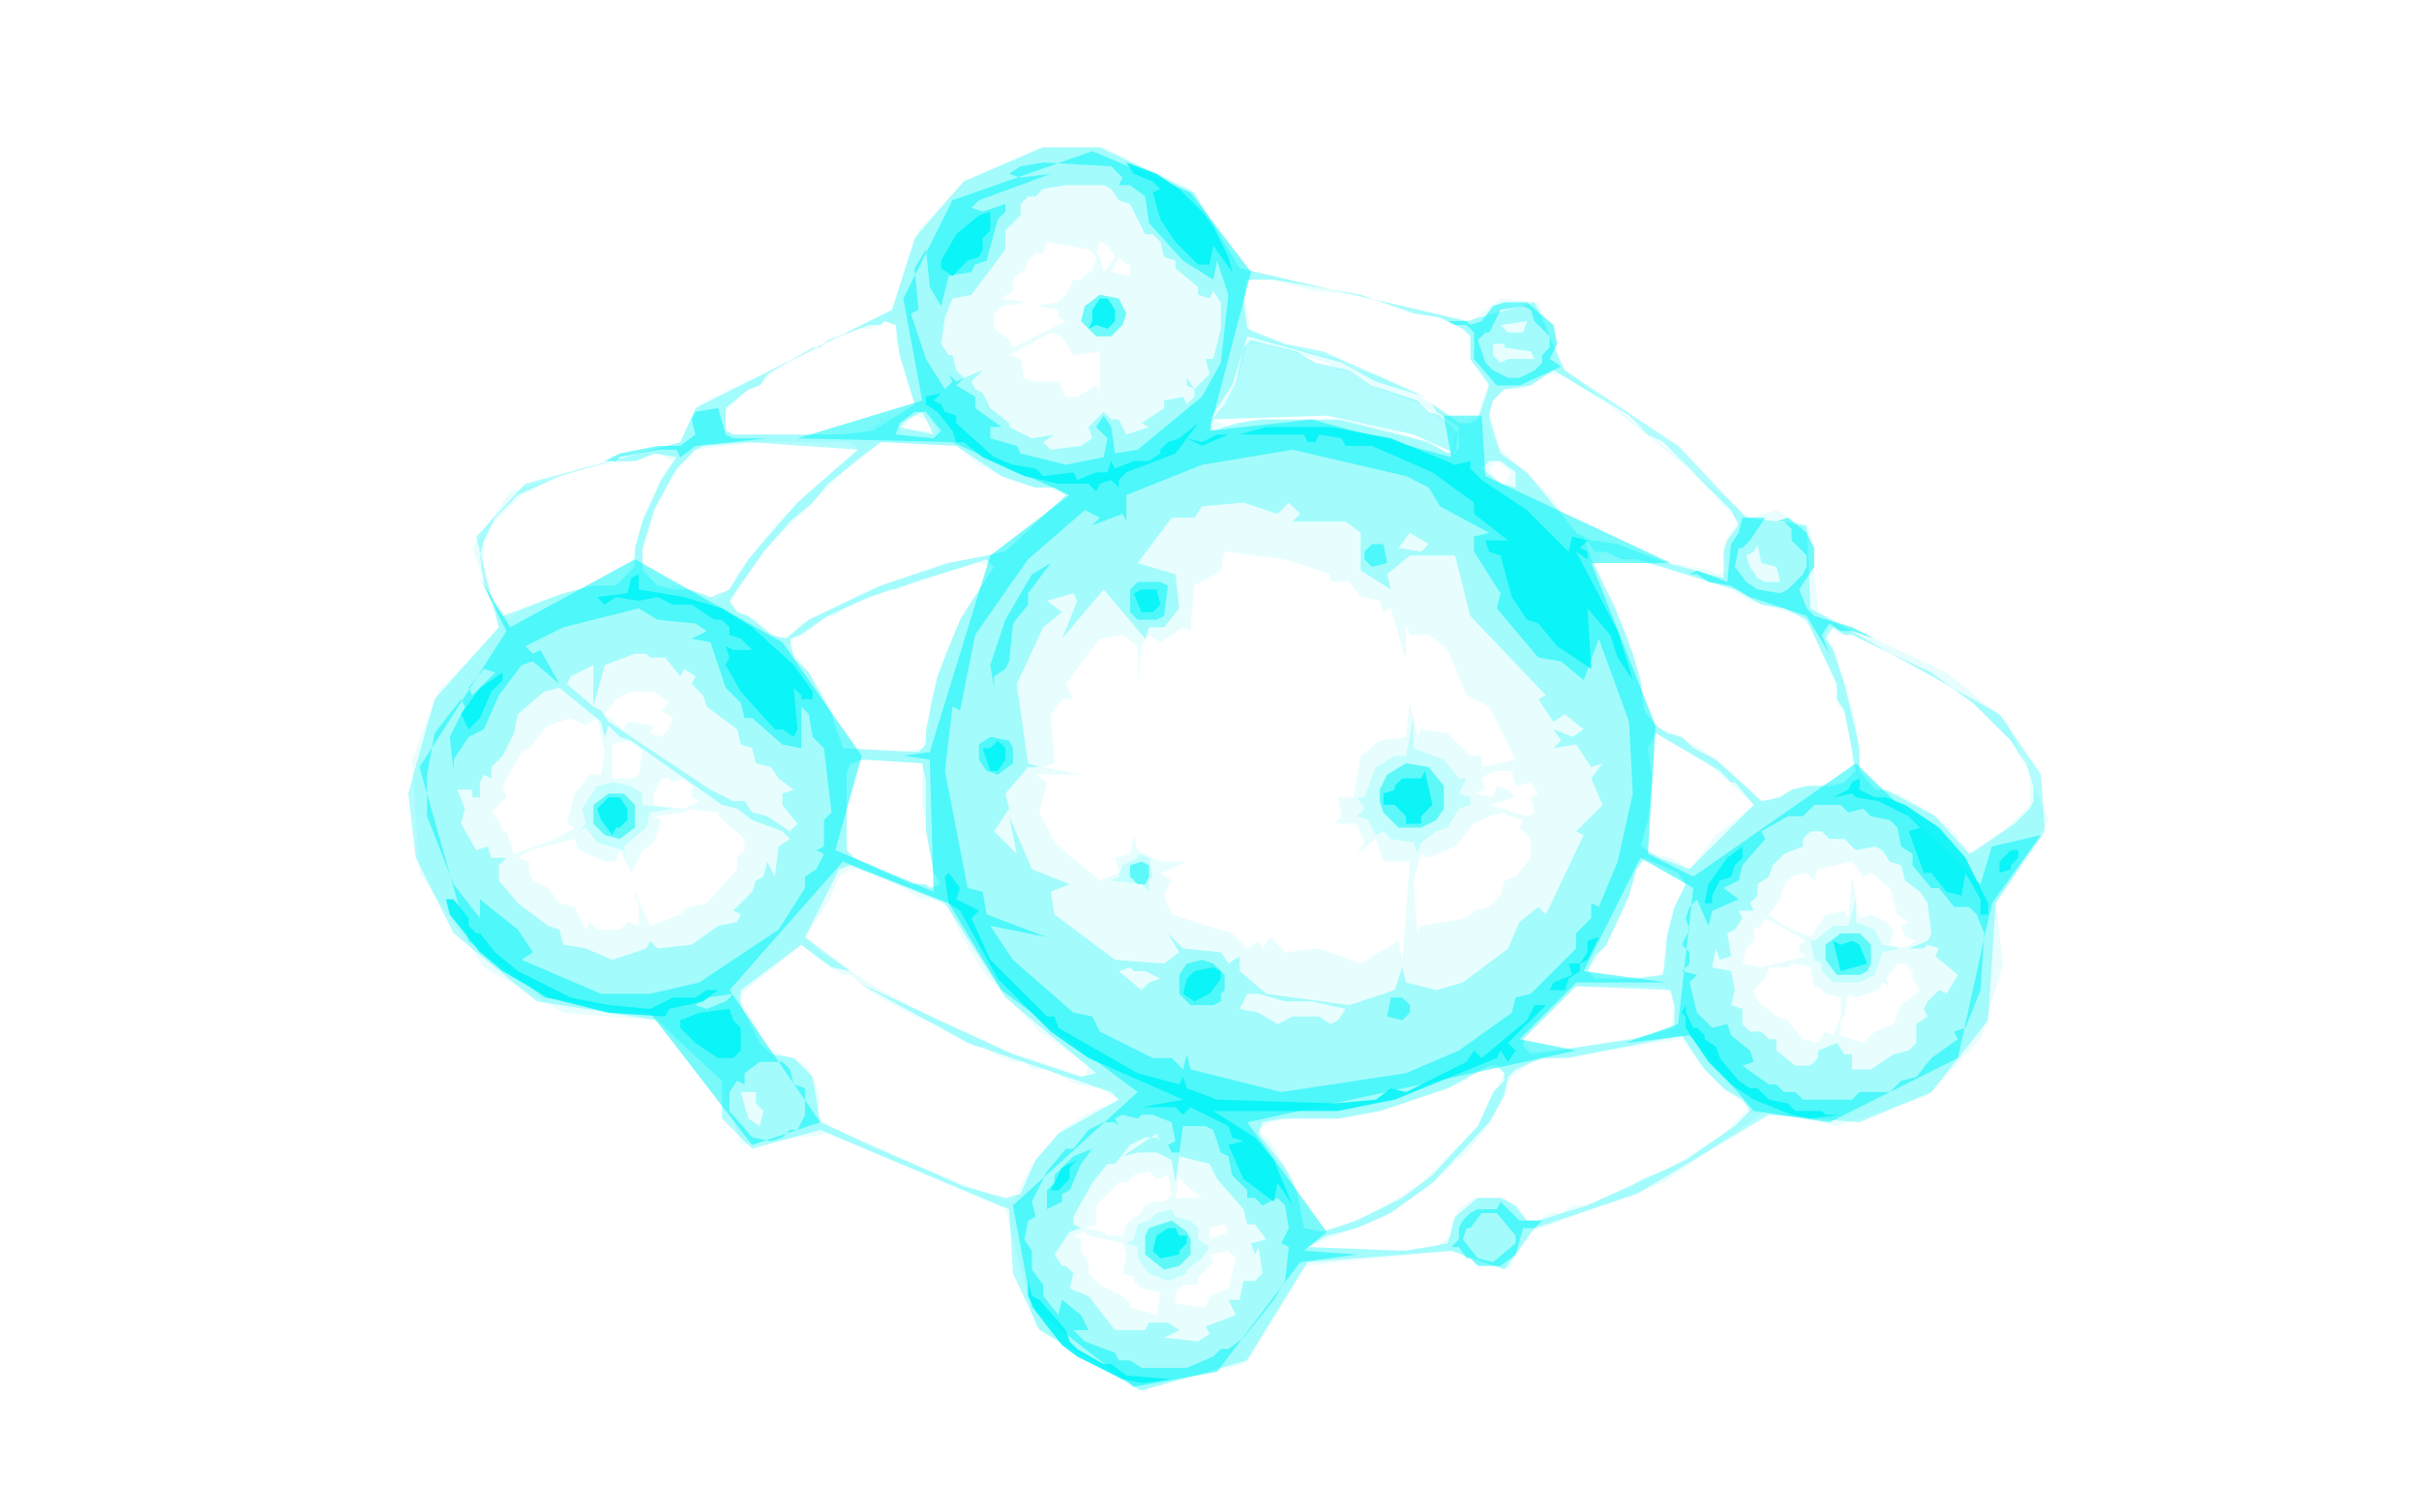
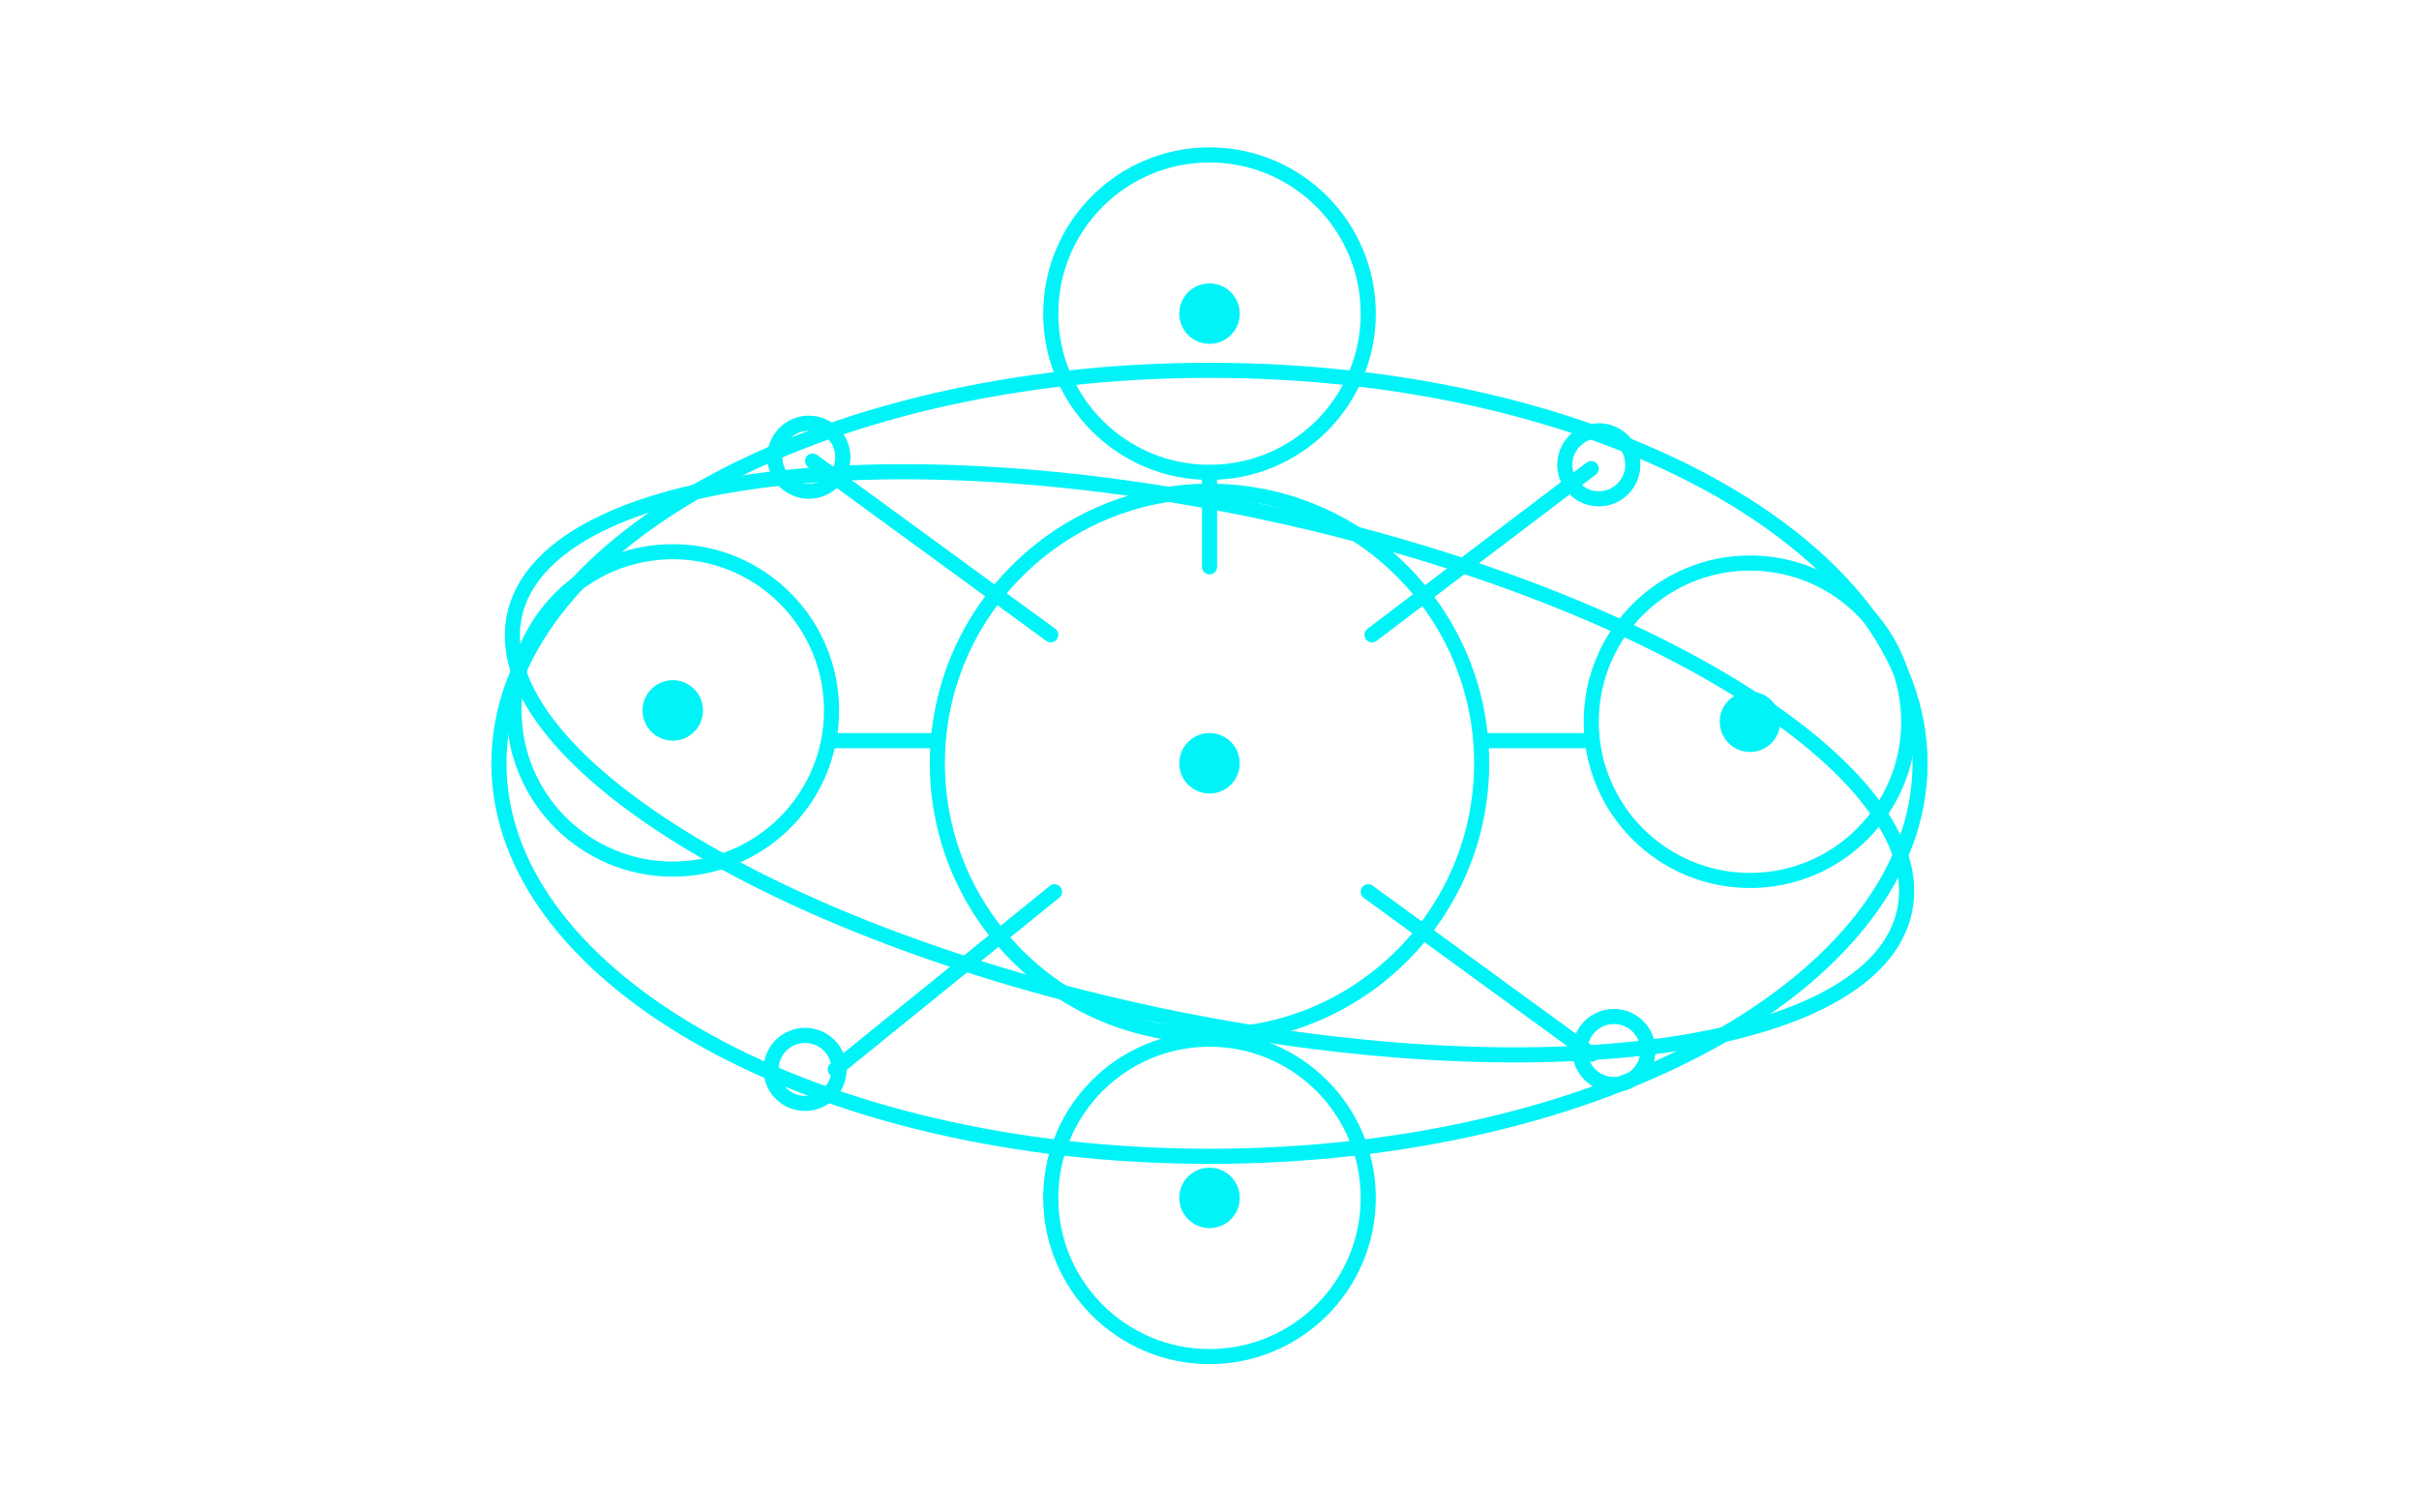
- <svg xmlns="http://www.w3.org/2000/svg" aria-hidden="true" role="img" viewBox="0 0 640 400">
-   <g fill="#00F4F7" fill-rule="evenodd">
-     <path d="m109 201 2 30 17 25 21 12 24 2 18 16 5 17 23-3 47 20 8 31 27 17 28-7 16-26 39-4 15 5 6-10 35-13 27-19 19 4 24-8 14-15 6-20-2-16 14-22-11-26-16-13-34-16-2-22-9-5-7 2-50-40-6-17-10-1-8 6-61-14-13-21-23-11h-17l-20 9-12 13-7 21-51 25-5 10-45 13-10 15 7 21-16 17zm218 132-2 8-5 2-1 3-8-1v-3l2-2h4v-2l4-4-1-2 5-1zm-43-6 3-1 1 1 9 2 1 3-1 5 3 1v1l2 2 5 1-1 6-7-2v-1l-2-2-6-3-3-3v-3l-2-3v-3zm40-3 1 2-5 2v-3zm-12-13 1 2 5 4h-7zm-3 0 1 5-2 2h-3l-2 1-2 3h-1l-2 2-1 3h-4l-1-1-5-1 3-1v-5l6-6h2l2-2 4-1 2 2zm89-27-7 14-15 15-11 7-9 4-7 2-4-1-1-7-2-6-6-10-3-3 3-2 6-1h13l11-2 20-7 6-4 3-1zm65 9-7 7-14 9-8 3-2 2-13 5h-3l-3 2h-3l-3 2h-3l-6-6h-8l-4 3-2 4v3l-4 3-11 1-23-1 20-8 12-8 11-10 6-8 4-10 6-5 40-6 5 7 7 7zm-60-18 14-14h23l2 2 1 4-1 5-6 2-24 4h-7zm101-20 2 2v2l2 3-5 4-2 5-5 2-3 3-6-2v-4l1-1 1-6 2 1 6-2 1-2 2 1-1-2 3-4zm-36 1h5l1-1 5 1 1 5h1l2 2 4 1v5l-2 5-2-1-2 3-4-1-4-5-3-1-5-4-1-3 3-3zm-273 8 17-14 6 5 5 3h2l6 5 11 6 6 2 10 6h3l2 2 5 2h3l2 2h4l8 4 6 1 5 3-9 4-6 4-8 9-5 10-4-1-35-14-11-6-2-2 1-5-3-7-2-2-10-4-2-6zm266-9 1-4 2-2v-3l2-1 1-2 11 6-2 1v2l2 1-12 3zm-239-23 3-2h2l10 4 7 4h3l4 2 3 7 6 10 15 16 13 9-1 3-21-7-18-8-15-8-16-10-4-4 6-9zm246 10 3-4 1-4 2-2 4-1 2 2 1-3 9-2 3 4 2-1 5 4 2 7 3 2-2 1 1 3 3 1-4 2-3-1 1-4-2-2-4-2-3 1-2-11-1 11-1-2-5 1-4 6-7-3zm-23-10 1 2-3 6-2 7v9l-2 2-11 1-8-2 5-7 5-10 3-10 2-2h2zm-42-15-1 2 3 3v5l-4 5-3 1-1 4-3 3-4 1-2 2-12 2-1 2-1-14 2-7 2 1 7-3 5-6 4-2 4-1 1 1zm-206 5v3l-2 2v3l-8 9-5 1-2 2-8 3-4-9v2l1 1v6l-3-1-2 2h-6l-2-2-1 2-3-6-4-1-3-4-4-2-1-2v-3l-3-1 3-2 12-3 1 3 7 3h3l1-3 3 6 3-6 3-2 2-6-2-1 8-1 1-1 8 1v1zm-24-12 2-4h2l1 1 3-1 2 2v3l2 1-4 2-8-1zm217 0 3-1-1-3 3-2h5l1 4 4-1 2 3-2 1 1 4-2 1-10-3 7-2-2-2-3-1-1 3zm-166-7 5-2 15 1v11l3 18 1 1-1 3-13-4-8-4-2-2zm-56-6 2 2-1 6-2 1h-5v-9l4-1zm270-3 14 8 12 11-10 8-7 9-5-3-5-1-2-2v-5l1-1 1-7zm-280-4 2 9-1 6h-3l-4 5-2 8 2 1-5 3-11 4-2-6h-1l-1-3-2-2 4-4-1-3 5-9 2-1 5-6 6-2 4 2zm2-1 3-4 4-2h6l4 3-2 2 3 2-1 3-2 2-3-1 1-2-7-1-1 2zm324-23 3 2h3l22 11 11 8 9 9 5 9v8l-7 7-8 6-4-4v-1l-7-6-9-5-5-1-4-4-1-2-1-12-6-20-2-3zm-221-16-8 12-5 11-4 13v5l-2 7-5 1-16-1v-2l-2-3-1-5-2-4-6-9-4-4 3-3 8-5h2l2-2 12-5h3l3-2 18-5zm161-4 5 2 11 2 18 6 5 3 13 4 3 3 7 16v4l2 3 2 9v7l-2 2-10 1-4 1-6 3h-2l-6-6-10-8-12-6-2-2-1-3-1-8-4-12-6-12-2-6zm-100 0 16 2 12 4v2h5l3 4 5 1 1 3 2-1 4 14v-10l1 3h5l5 4 5 12 6 3 7 14-9 2v-3h-3l-6-6-7-1-1 2-2-9-1 9-7 1-5 4-2 11h-4l1 5-2 2h6l2 5-2 3 5-4 2 6h7l-2 26-1-5-10 6-11-4-9 1-4-4 2-3-4 6-1-2-3 2-4-4-16-5-2-5 2-4-3-2 7-3h-7l-6-3-1-4-1 5-4 1 1 4-5 2-12-10-4-8 2-8-3-2h12l-10-2 3-1-1-13 3-4h3l-2-4 9-12 6-1 4 3v11l1-11 2-3 3 2 6-4 2 1 1-12 7-4zm72-24 4 3-2 3-2-1-2-3zm-218 0-3 4-5 11-3 13-3 4-2 1h-6l-10 3-9 4-2 2-4-4-3-7v-9l2-5 8-8 8-4 13-4 10-1 5-2zm104 9-15 14-5 2-12 2-20 7-18 9-3 3-3 1-6-5-3-1-4-3 2-4 8-11 23-23 7-5 20 1 6 5 8 4 6 2h4zm-55-12-13 11-9 9-10 13-2 4-4 3-3-2-7-2h-5l-4-5v-4l4-13 4-7 6-7 17-2h24zm11-5 4-4 4 1 2 3zm157-8 3-3h4l3-1 4-3h4l16 10 15 12 16 17-3 4-1 3 1 6-3 1-1-1-11-2-17-6h-4l-4-2-7-10-14-13-2-5v-4zm-74 5 2-2 5-10 2-8h5l16 5 3 2h3l8 5 11 4 9 7-1 6-15-6-14-3h-23l-7 2zm-54-17 11-6 3 1 3 5 7-1v11l-1-2-5 3h-3l-2-4h-7l-2-1-1-5zm-30-8v4l5 17-4 3-5 1-3 3-11 1h-25l-2-2v-4l5-5 4-2 4-4 15-8 8-3h3l3-2zm93-12h6l12 3 11 1 21 6 7 3 2 2v6l5 6-3 9-4 2-11-7-12-6-5-1-5-3-12-3-11-4-2-12zm-34-6 2 2h1v3l-5-1zm-5-4 2 1 2 3-3 4-1-4-1-1zm-3 2 2 2-1 4h-1l-2 2h-2l-2 4-2 2-6 1 6 1v2l2 1-14 7-1-2-4-3v-4l2-2 7-1-7-1 3-2v-3l2-2h1l1-3 2-2h2l1-3z" fill-opacity=".09" />
-     <path d="m310 320-4 1-2 2-3 1-1 4-2 1 3 1v3l3 4 5 2 5-2v-1l4-3 2-3-3-2v-3l-2-2-4-1z" fill-opacity=".16" />
-     <path d="m491 238-2 7h-4l-5 4-4-1 3 1 1 5 2 1v2l3 3h7l4-2 2-6 5-1-5-1-2-4-5-2z" fill-opacity=".16" />
-     <path d="m301 224v3l-4 2-1 3-2 1 8 1 2 2v-3l1-1-1-5-3-1z" fill-opacity=".16" />
-     <path d="m153 220 2-1 3 4 7 2 1 2-1-3 6-5 1-4 6-1-8-1v-3l-3-2-5-1-4 1-4 6 1 4z" fill-opacity=".16" />
-     <path d="m374 189-2 11h-3l-5 3-3 8h-2l2 3-2 2 3 1 2 4 2-1 2 2 6 1 1 3 1-3 4-3 3-1 3-5 3-1v-2l-3-1 2-4h-2l-4-5-8-3z" fill-opacity=".16" />
-     <path d="m126 142 6 24-17 19-7 25 2 17 10 20 22 18 32 5 17 16v10l8 8 18-5 50 21 1 17 7 15 27 16 28-8 16-26 38-3 14 5 8-11 27-9 35-21 24 2 19-8 15-19 2-31 13-19-1-15-11-16-50-28-1-22-16-2-18-19-30-20-8-18-18 5-60-14-12-20-25-12h-15l-21 9-13 15-6 19-52 26-4 9-41 11zm171 164 4-1h5l4 2 1 6 1-7 8 2 2 4 7 8 1 4h2l3 4-4 1 1 3 1-2 1 7-2 2h-3l-1 5h-3l2 4-8 3 1 2-3 2-9-1 4-2-3-2h-5l-1 2h-8l-7-9-5-2 1-4-2-2h-1l-2-3 4-6 3-1-2-1v-2l5-9 4-5h2l4-5 2-1 2 1-2-1 2-1h3l1 1-1-2zm-101-17h4v3l2 2-1 4-3-2zm202-5v2l-3 3-4 9-12 13-8 6-12 6-9 3-5-1-2-10-3-6-7-9 1-3 5-1h15l11-2 18-6 11-6h2zm65 10-4 4-13 9-26 12-13 4h-3l-3-4-4-2h-6l-6 5-2 7-11 2-26-1 5-3 8-2 9-4 11-8 15-16 4-7 1-5 2-2 7-3h7l30-6 6 9 5 5 5 3zm-135-27 2-4h3l7 2h7l9 2-2 3-2 1-3-2h-7l-4 2-5-3zm75 10v-2l14-14 25 1 1 4v6l-11 3-27 4zm-107-20 3-1 1 1h3l4 2-3 1-2 2zm-74-27 3-1 25 10 16 25 24 20-4 1-18-6-41-19 29 16 38 13 2 2-16 9-6 7-4 9-4 1-11-3-38-17-2-12-5-5-6-1-3-3-5-10v-4l16-12 8 6 5 1-12-9zm222 1 2 3-3 6-2 8-1 10-7 1h-11l-2-2 2-4 3-3 6-13 2-7 2-3zm35-11h3l2 2h4l3 3 5-1 2 1 2 3 3 1 1 4 4 3 2 3 1 8-1 2-5 2h4l1-1 3 1-1 2 6 5-3 5-2-1-3 3-1 2 1 2-3 2v5l-2 2-4 1-6 4h-5v-4h-2l-2-3-5 2v2l-2 2h-4l-5-4v-3h-2l-2-2h-3l-2-2v-4l-3-1 1-4-1-5-5-1 1-5 1 3 3-1-1-6 2-1 2-3-1-2h4l-1-2 2-2v-3l3-2 1-3 3-3 5-2v-2zm-254-18 3-1 16 1 1 5v13l2 11 2 3-3 1-1-1h-4l-15-7-2-2v-20zm213-8 17 10 3 3h1l5 6-17 17-8-3-5-3 2-7 1-11-1-8zm-317 15h4v2h2v-4l1-2 2 1v-3l3-3 3-6 1-5 7-6 4-1 11 9 1 4 1-3 3 3 3 1 24 17 4 1 4 3 8 3 2 2-3 2-1 8-2-4-1 4-2 1-1 3-5 5 2 1-1 2-5 1-7 5-9 1-2-2-1 2-9 3-7-3-6-1-1-4-3-1-8-6-5-6v-4l2-2h-4l-1-3-3 1-4-7 1-4zm36-33v11l-7-6 1-2zm3 0 8-3h3l1 1h4l4 5 1-2 3 2-1 2 3 3 1 3 8 6 1 4 3 1 1 4 4 1 2 3 4 3-3 1v3l4 5-2 2-6-4-4-1-2-3h-3l-6-3-27-18-2-3-2-1zm325-10 3 2h2l21 10 11 8 10 10 4 6 2 6v4l-1 2-4 4-12 8-9-10-13-7h-3l-4-5v-6l-4-17-3-9-2-3zm-224-18 2 2-9 14-6 15-3 14v4l-2 2-20-1-3-9-6-11-4-4-1-5 3-1 7-5 11-5zm161-2h3l4 2h4l26 8 7 4 6 1 6 3 8 17v4l2 3 3 16-3 3-3 1h-7l-4 1-3 2-5 1-12-11-6-3-3-3-4-1-3-2-3-4-1-8-2-7-5-13-6-12-2-6zm43-2 1 5 4 1 1 4h-4l-2-1-2-3-1-3 2-1zm-95 1 3-4 5 3-2 2zm-93 14 7-2 1 2-4 10 11-13 11 13 1-3h4l4-5-1-9-10-3 9-12h6l2-3 11-1 9 3 3-3 3 3-2 2h14l4 3v10l8 5-1-4 6-5h12l4 16 20 21-2 1 4 6 3-2 5 4-3 2-5-2 2 3-2 2 6-1 4 6 3-1-3 4 3 7-7 7 2 1-10 21-2-2-5 4-3 7-12 9-7 2-8-2-1-4-2 6-12 4-22-3-7-6v-4l-3 2-2-3-10-1-4-4 3 5-4 3-13-1-16-12-1-6 5-2-10-4-6-14 2 10-6-6 4-6-1-4 6-7h3l-3-1-3-21 7-15 5-4zm115-35 2-2h3l4 3v4l-4-1zm-213-3-4 6-5 11-2 7v5l-5 5h-6l-8 2-16 6-3-4-2-5-1-7 1-4 3-6 6-6 11-5 14-4h6l5-2zm103 10-16 15-15 3-18 6-19 9-6 5-4-1-6-5-3-1-2-3 9-13 7-8 6-5 4-5 14-11 20 1 12 8 9 3h5zm-55-12-16 14-13 15-5 8-5 2-6-2h-4l-4-1-4-4v-6l3-10 6-11 5-5 2-1 12-1zm20-4-9-2 2-2 4-2zm148-9 3-3 7-1 6-4 20 12 5 5 4 2 18 18 2 4-3 4-1 3v7l-15-4-13-5-7-1-4-2-13-16-7-5-3-10zm0-15h3v1l7 1 1 2h-7l-2 1-2-2zm-75 21 4-5 3-6 2-9 2-2 12 3 5 3 9 2 6 4 12 4 3 3 3 1 5 5v4l-3 1-5-3-24-6h-20l-7 1-6 2zm-83-26 1 8 4 13-11 7-8 1h-29l-2-1v-6l6-5 3-1 2-3 12-7h2l2-2 11-4h3l1-1zm167-1-1 3h-4l-2-2zm-74-11h7l23 4 14 5 7 1 6 3 2 2v6l5 7-3 9-2 1h-3l-7-5 1 2 6 4-1 7-11-5-23-5-31 1 6-9 4-13 25 7 9 5 13 4-27-12-10-2-10-4-1-7zm-38-25 2 1 2 3 3 1 4 8h2l2 2 1 4 3 1v2l6 5v2l3 1 1-2 2 3v7l-2 8h-2l1 4-4 4-2-3v2l2 1v2l-2 2-1-2-5 1v2l-6 4 2 1-6 2-2-4h-2l-2-2-4 4 1 3-3 2-8 1-2-2 3-2-6 1-6-3v-1l-5-4-2-4-2-1-1-2 3-3-5 2-2-2-1-4h-1l-2-3 1-7 2-5 5-1 9-12v-5l4-4v-3l2-2h2l2-2 6-1z" fill-opacity=".3" />
-     <path d="m310 323-6 2-1 2v5l5 4 4-1 3-3v-4l-1-2z" fill-opacity=".52" />
-     <path d="m408 323h-6l-5-5-1 2h-5l-2 1-2 2-1 2v3l-2 2h2l2 3h1l2 2h6l4-3 2-7h3zm-16-2h4l5 6v2l-6 5-4-1-4-5 1-3h1z" fill-opacity=".52" />
-     <path d="m289 304-5 2-5 5v2l-2 2v5l4-2v-2l2-1 3-7z" fill-opacity=".52" />
-     <path d="m368 264-1 5 4 1 2-2v-2l-2-2z" fill-opacity=".52" />
-     <path d="m314 255-2 3v5l3 3h6l2-1v-2l1-1v-4l-3-3-3-1z" fill-opacity=".52" />
-     <path d="m483 250v4l3 4h6l2-1 1-2v-5l-3-3h-5z" fill-opacity=".52" />
-     <path d="m299 229v3l2 2h2l1-2v-3l-2-1z" fill-opacity=".52" />
-     <path d="m161 210-4 3v5l3 3 4 1 4-3v-6l-3-3z" fill-opacity=".52" />
-     <path d="m372 202-5 3-2 4v3l1 3 4 4h6l4-2 2-3v-6l-4-5z" fill-opacity=".52" />
-     <path d="m262 195-3 2v4l2 3 3 1 4-3v-4l-1-2z" fill-opacity=".52" />
-     <path d="m301 154-2 2v6l2 2h5l2-1 1-8-2-1z" fill-opacity=".52" />
-     <path d="m278 149-5 3-7 12-4 12 1 6v-3l3-2 1-2 1-10 4-5v-3z" fill-opacity=".52" />
-     <path d="m361 146v2l2 2 4-1-1-5h-3z" fill-opacity=".52" />
-     <path d="m447 152h2l3 2 6 1 5 3 15 5 6 10-2-5 2-3 3 2h3l6 2-6-3-10-3-2-2-2-5 4-6v-5l-2-4-5-4-3 1h2l2 2v3l4 4v3l-1 2-4 4-2 1-6-1-3-2-3-4 1-5h1l2-2 4-6h-6l-1 4-2 3-1 10-8-3z" fill-opacity=".52" />
-     <path d="m203 116h-9l-2-1-2-7-6 1-1 2 1 4-4 3h-6l-10 2-4 2h3l1-1 10-2h5l1 2 4-3z" fill-opacity=".52" />
-     <path d="m383 85 2 1h3l2 2v7l6 7h6l11-5-3-2 2-4-1-5-7-6h-6l-3 1-3 4-3 1-1-1zm20-4 2 1 1 3 4 4v3l-2 2v2l-2 2-4 2h-3l-4-2-2-2-2-6 2-2h1l3-6z" fill-opacity=".52" />
-     <path d="m291 78-4 3-1 4 4 4h4l3-3 1-3-2-4z" fill-opacity=".52" />
-     <path d="m111 203 13 46 20 15 28 4 27 35 18-6-24-35 30-34 28 11 14 23 36 27-33 30 5 27 27 21 22-4 22-29 15-2-14-1 6-5-21-29 87-19-15-3 15-15h24l-22-3 15-30 14 8-4 36-14 5 17-2 17 20 20 3 34-17 9-41 13-18-13 3-3 10-33-32-43 30-12-6 2-34-17-43h21l-49-23-1-16h-10l2 11-37-10-27 3 11-42-16-21-26-11-37 13-13 26 5 27-33 10 41 1 31 14-21 16-16 52-7 1 7 1 1 35-26-11 7-25-21-30-39-22-33 18-8-13 7 14zm186 92 4 1 1-1h3l5 2 1 5-2 1 1 2h2l1-7h6l2 1 2 6 2 1 1 5 4 4v2h2l2 2 4-2 2 2 1 6-2 4 2 1-1 9-3 5-8 10-4 3h-2l-2 2-7 3h-12l-3-2h-3l-1-2-8-3-3-3h4l-2-4-5-4-1 4-4-5v-3l-3-4v-5l-2-3 1-5 2-1-1-4 4-8 5-6h2l4-5 2-1 2 1-2-1 2-1h3l1 1-1-2zm-96-14h6l2 2 1 4 3 1v7l-2 4h-2l-2 2-3 1-5-1-6-7v-5l2-3 2 1v-3zm-7-18-2 2-5 2-3-1 3-2zm286-50h7l2 2 4-1 2 2 5 1 2 2 1 5 3 2v3l5 6h2l4 5h4l2 2 2 5-1 15-4 10-3 1 1 2-7 5-4 5-4 1-3 3h-8l-2 2h-13l-2-2h-3l-2-2h-2l-7-5 3-1-1-3-5-4-1-3-4 1-4-4-2-8 2-2-4-1 2-2v-3l-2-2 2-4-1-3 1-3 2-2 3 7 1-4 7-3-4-3 4-2 1-4 6-7-1-2 7-4h4zm-349-35-6 6-1-2 4-5zm38-17 5 3 10 1 3 2-4 2 5 1 4 12 4 4 1 4h2l8 7 5 1v-11l2 2 1 6 3 3 2 17-2 2v7l-2 1 2 1-2 4-3 2v3l-7 11-21 14-13 3h-13l-21-9 3-2-4-6-10-8v5l-7-9-7-18v-11l2-11 7-9 1 2-4 8 1 9v-3l4-6 4-2 4-9 6-8 3-1 7 6-5-9-2 1-2-2 10-5zm173-42 30 7 6 3 3 5 13 7-4 1v4l7 11-1 4 11 13 6 1 6 5 4-11 8 22 1 19-4 18-5 12-2-1v4l-4 4v4l-12 12-4 1-1 4-14 10-14 6-33 5-24-6-1-4-1 4-3-3h-5l-14-7-2-4-5-1-16-14-6-9 15 3-16-6-1-6-4-1-6-31 2-17 2 1 4-20 14-20 15-13 4 2-2 2 8-3 1 2v-7l20-8zm-105-4 1-3 4-3h3l4 5-2 2zm39-72 18 1 3 3-1 2h3l4 3 1 7 9 10 8 5 1-5 3 9-2 18-5 9-17 14-6 1-1-7-2-3-2 3 3 3-1 5-10 2-12-3-1-2-7-2v-3h3l-7-5v-3l-5-3 2-2-2 1-2-2 1 2-2 2-5-8-4-12 2-1-1-11 3-5 1 10 3 5 2-8 6-1 1-2 3-1 3-11 2-2v-2l-6 2-3-1 2-2 19-7-8 1-3-1 3-2z" fill-opacity=".52" />
-     <path d="m272 339v4l2 4 7 9 4 3 12 6 5 1 8-1-12-1-4-3h-2l-7-4-2-2-1-3-7-8-2-1z" fill-opacity=".86" />
-     <path d="m314 327h-2l-1-2h-2l-3 2-1 4 2 2 5-1v-1l2-2z" fill-opacity=".86" />
-     <path d="m285 307-4 2-3 6h2l3-3v-3z" fill-opacity=".86" />
-     <path d="m180 270v2l4 4 6 4h4l2-2v-6l-2-2-1-3-8 1z" fill-opacity=".86" />
-     <path d="m446 266-1 2 1 1v3l6 9 6 6 6 4 10 4 5 1 8-1h-4l-1-1h-7l-2-2-5-1-3-3h-2l-3-2-5-6-1-3-3-2v-1l-2-2h-1l-2-4z" fill-opacity=".86" />
-     <path d="m323 257-2-1-5 1-2 2-1 4 3 2 4-2 3-4z" fill-opacity=".86" />
-     <path d="m485 249 2 8 7-2-2-5-2-1-3 1z" fill-opacity=".86" />
-     <path d="m423 248-3 1v3l-2 3h-3l1 3-5 2-1 2h4l1-3 3-2v-2l2-1z" fill-opacity=".86" />
-     <path d="m118 238 1 4 8 10 6 5 12 7 16 4 15 1 1-2 9-2 4-3h-3l-3 2h-6l-6 3-11-1-10-2-14-7-6-5-4-5h-1l-2-2v-2l-4-5z" fill-opacity=".86" />
-     <path d="m250 232 1 7 3 2 10 18 14 14 10 7 25 11-11 2h9l2 2 2-2 10 5 1 3 3 1-4 1 4 9 8 6 1-5 4 6-5-12-5-6-11-7h33l15-3 27-11 1-2 2 3 2-3-2-2 10-10h-3l-2 4-12 10-2-2-2 3-16 8-4-1-4 3-11 1-31-1-8-3-1-3-1 2-11-3-21-12-1-3h-2l-15-15-5-11 2-2-6-3 1-3-3-4z" fill-opacity=".86" />
-     <path d="m534 225h-2l-3 3v3l3-1v-1l2-2z" fill-opacity=".86" />
-     <path d="m461 224-4 3-5 7-1 5h2v-2l2-4 3-1 1-3 2-2z" fill-opacity=".86" />
-     <path d="m164 211h-3l-3 3 1 3 3 4 1-2h1l2-2v-3z" fill-opacity=".86" />
-     <path d="m485 211 5-1 1 1 6 1 8 4 3 3-3 1 4 11h2l4 5 4 1 1-6 4 7v4h2v-3l-6-12-7-8-9-6-5-2h-3l-4-2v-3l-2 1-1 2z" fill-opacity=".86" />
-     <path d="m377 204-1 2h-5l-2 2v1l-3 1v3h3l3 3v2h4v-2l3-3z" fill-opacity=".86" />
-     <path d="m264 196-2 2h-2l2 6h2l2-3v-3z" fill-opacity=".86" />
-     <path d="m133 178-6 4-5 7 2 4 3-3 3-7 3-3z" fill-opacity=".86" />
-     <path d="m300 157 2 5h3l2-2-1-4h-4z" fill-opacity=".86" />
-     <path d="m158 158 2 2 3-2 6 1 5-1 4 2h5l6 4h2l2 2v2l3 1 3 3h-5l-2-1 1 3-1 2 4 7 9 10h2l3 2 1-2-1-11 2 2v1h3v-2l-5-7-11-10-8-5-10-3-12-2v-4l-2 1-1 4z" fill-opacity=".86" />
-     <path d="m328 115h17l1 2h2l1-2 6 1 1 2h7l16 7 11 8v3l9 7h-6l1 3 3 1 3 11 4 6 3 1 5 6 9 6-1-16 6 7 2 6 4 6-4-13-11-21 3 2v-2l-2-1 2-2-4-1-1 4-11-11-12-8-3-3v-2l-4 1-17-7-16-3h-17z" fill-opacity=".86" />
-     <path d="m245 105v2l3 2 4 5 1 3h2l5 4 11 5 9 2h8l2 2 1-2 3-1 2 2v-2l2-2 13-5 3-4 4 2 7-3h-3l-4 2-4-1 3-4-5 4-3 1-2 2v1l-3 2h-4l-5 2-1-2-1 3h-3l-5 2-1-2-8 1-2-2-6-1-5-2-10-9v-2l-3-1-1-2-2-1 2-2z" fill-opacity=".86" />
-     <path d="m293 79h-2l-2 3v3l-1 2 2-1 3 1 2-2v-3z" fill-opacity=".86" />
-     <path d="m262 56-3 1-6 5-4 7v2l3 2 4-4 3-1 1-2v-3l2-2z" fill-opacity=".86" />
-     <path d="m298 43 2 3 5 2 2 2-2 1 2 7 4 6 6 6h3l1-5 5 7-1-4-4-8-3-4-6-6-6-4z" fill-opacity=".86" />
+ <svg xmlns="http://www.w3.org/2000/svg" viewBox="0 0 640 400" fill="none" stroke="#00F4F7" stroke-width="4" stroke-linecap="round" stroke-linejoin="round">
+   <g>
+     <ellipse cx="320" cy="202" rx="188" ry="104" />
+     <ellipse cx="320" cy="202" rx="188" ry="68" transform="rotate(12 320 202)" />
+     <circle cx="320" cy="202" r="72" />
+     <circle cx="320" cy="202" r="8" fill="#00F4F7" stroke="none" />
+     <circle cx="320" cy="83" r="42" />
+     <circle cx="320" cy="83" r="8" fill="#00F4F7" stroke="none" />
+     <circle cx="178" cy="188" r="42" />
+     <circle cx="178" cy="188" r="8" fill="#00F4F7" stroke="none" />
+     <circle cx="463" cy="191" r="42" />
+     <circle cx="463" cy="191" r="8" fill="#00F4F7" stroke="none" />
+     <circle cx="320" cy="317" r="42" />
+     <circle cx="320" cy="317" r="8" fill="#00F4F7" stroke="none" />
+     <path d="M320 125v25M248 196h-28M392 196h29M320 274v1" />
+     <path d="M278 168 215 122M363 168l58-44M279 236l-58 47M362 236l59 43" />
+     <circle cx="214" cy="121" r="9" />
+     <circle cx="423" cy="123" r="9" />
+     <circle cx="213" cy="283" r="9" />
+     <circle cx="427" cy="278" r="9" />
  </g>
</svg>
